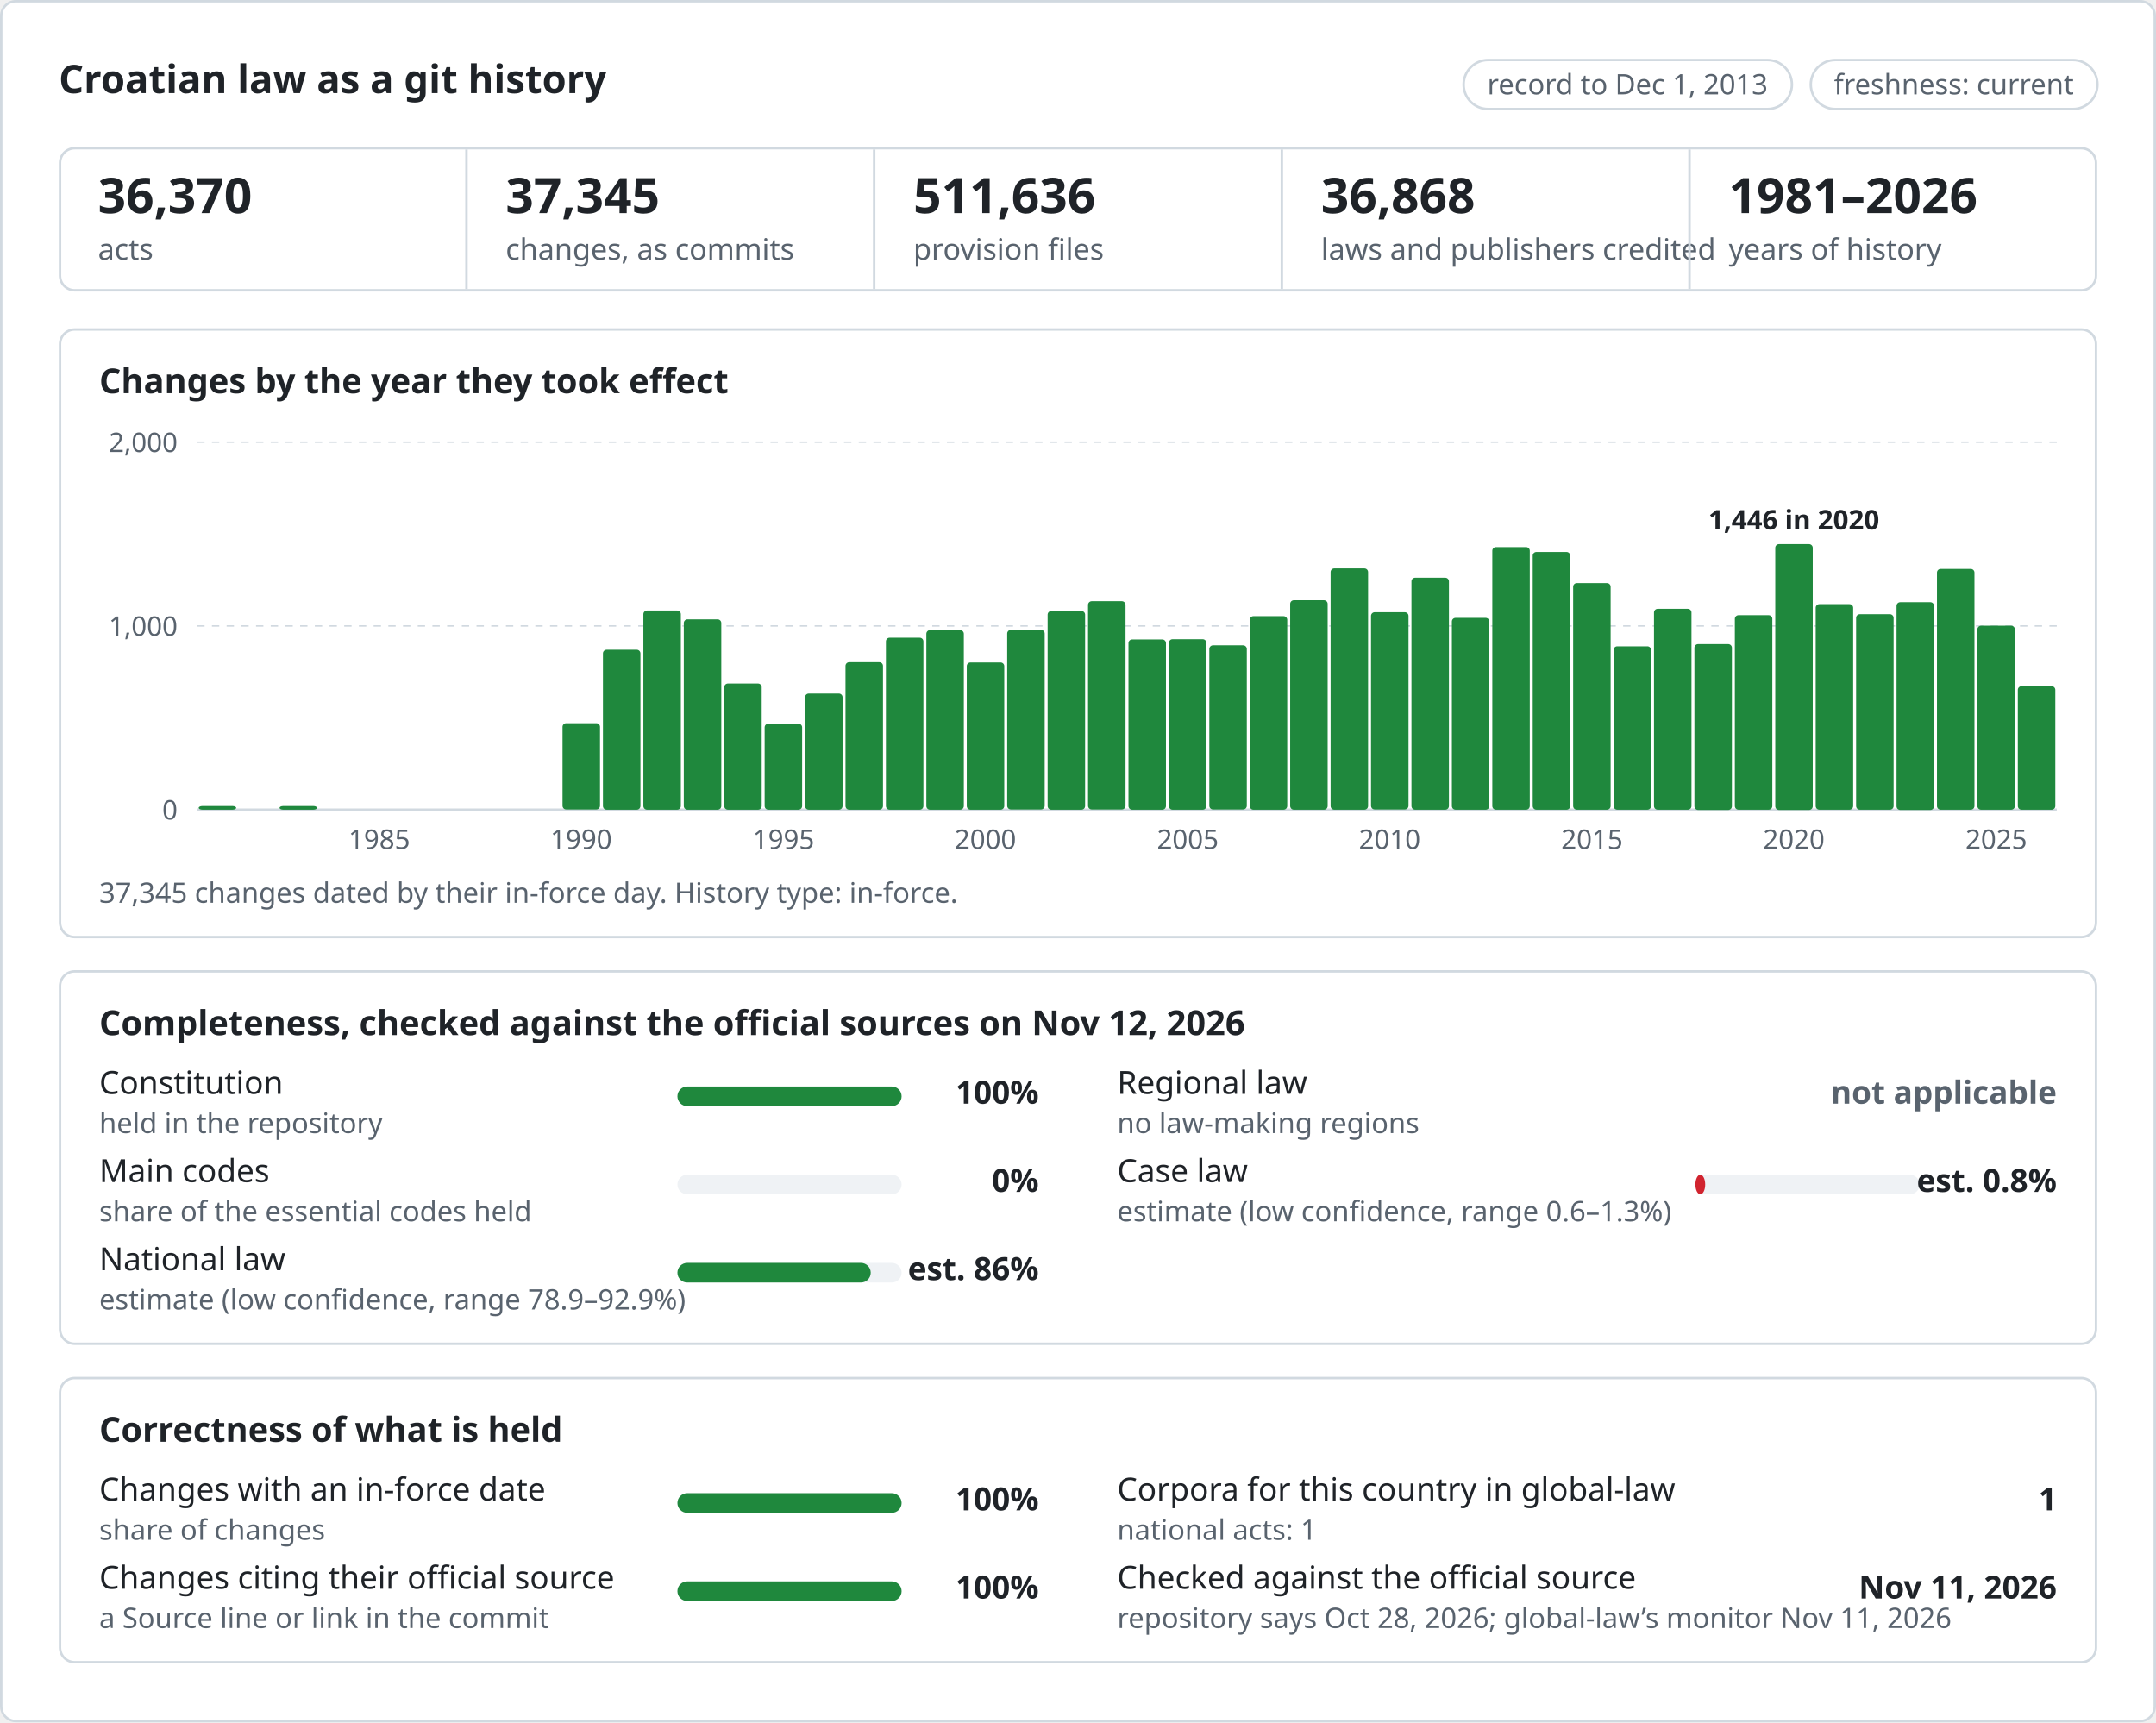
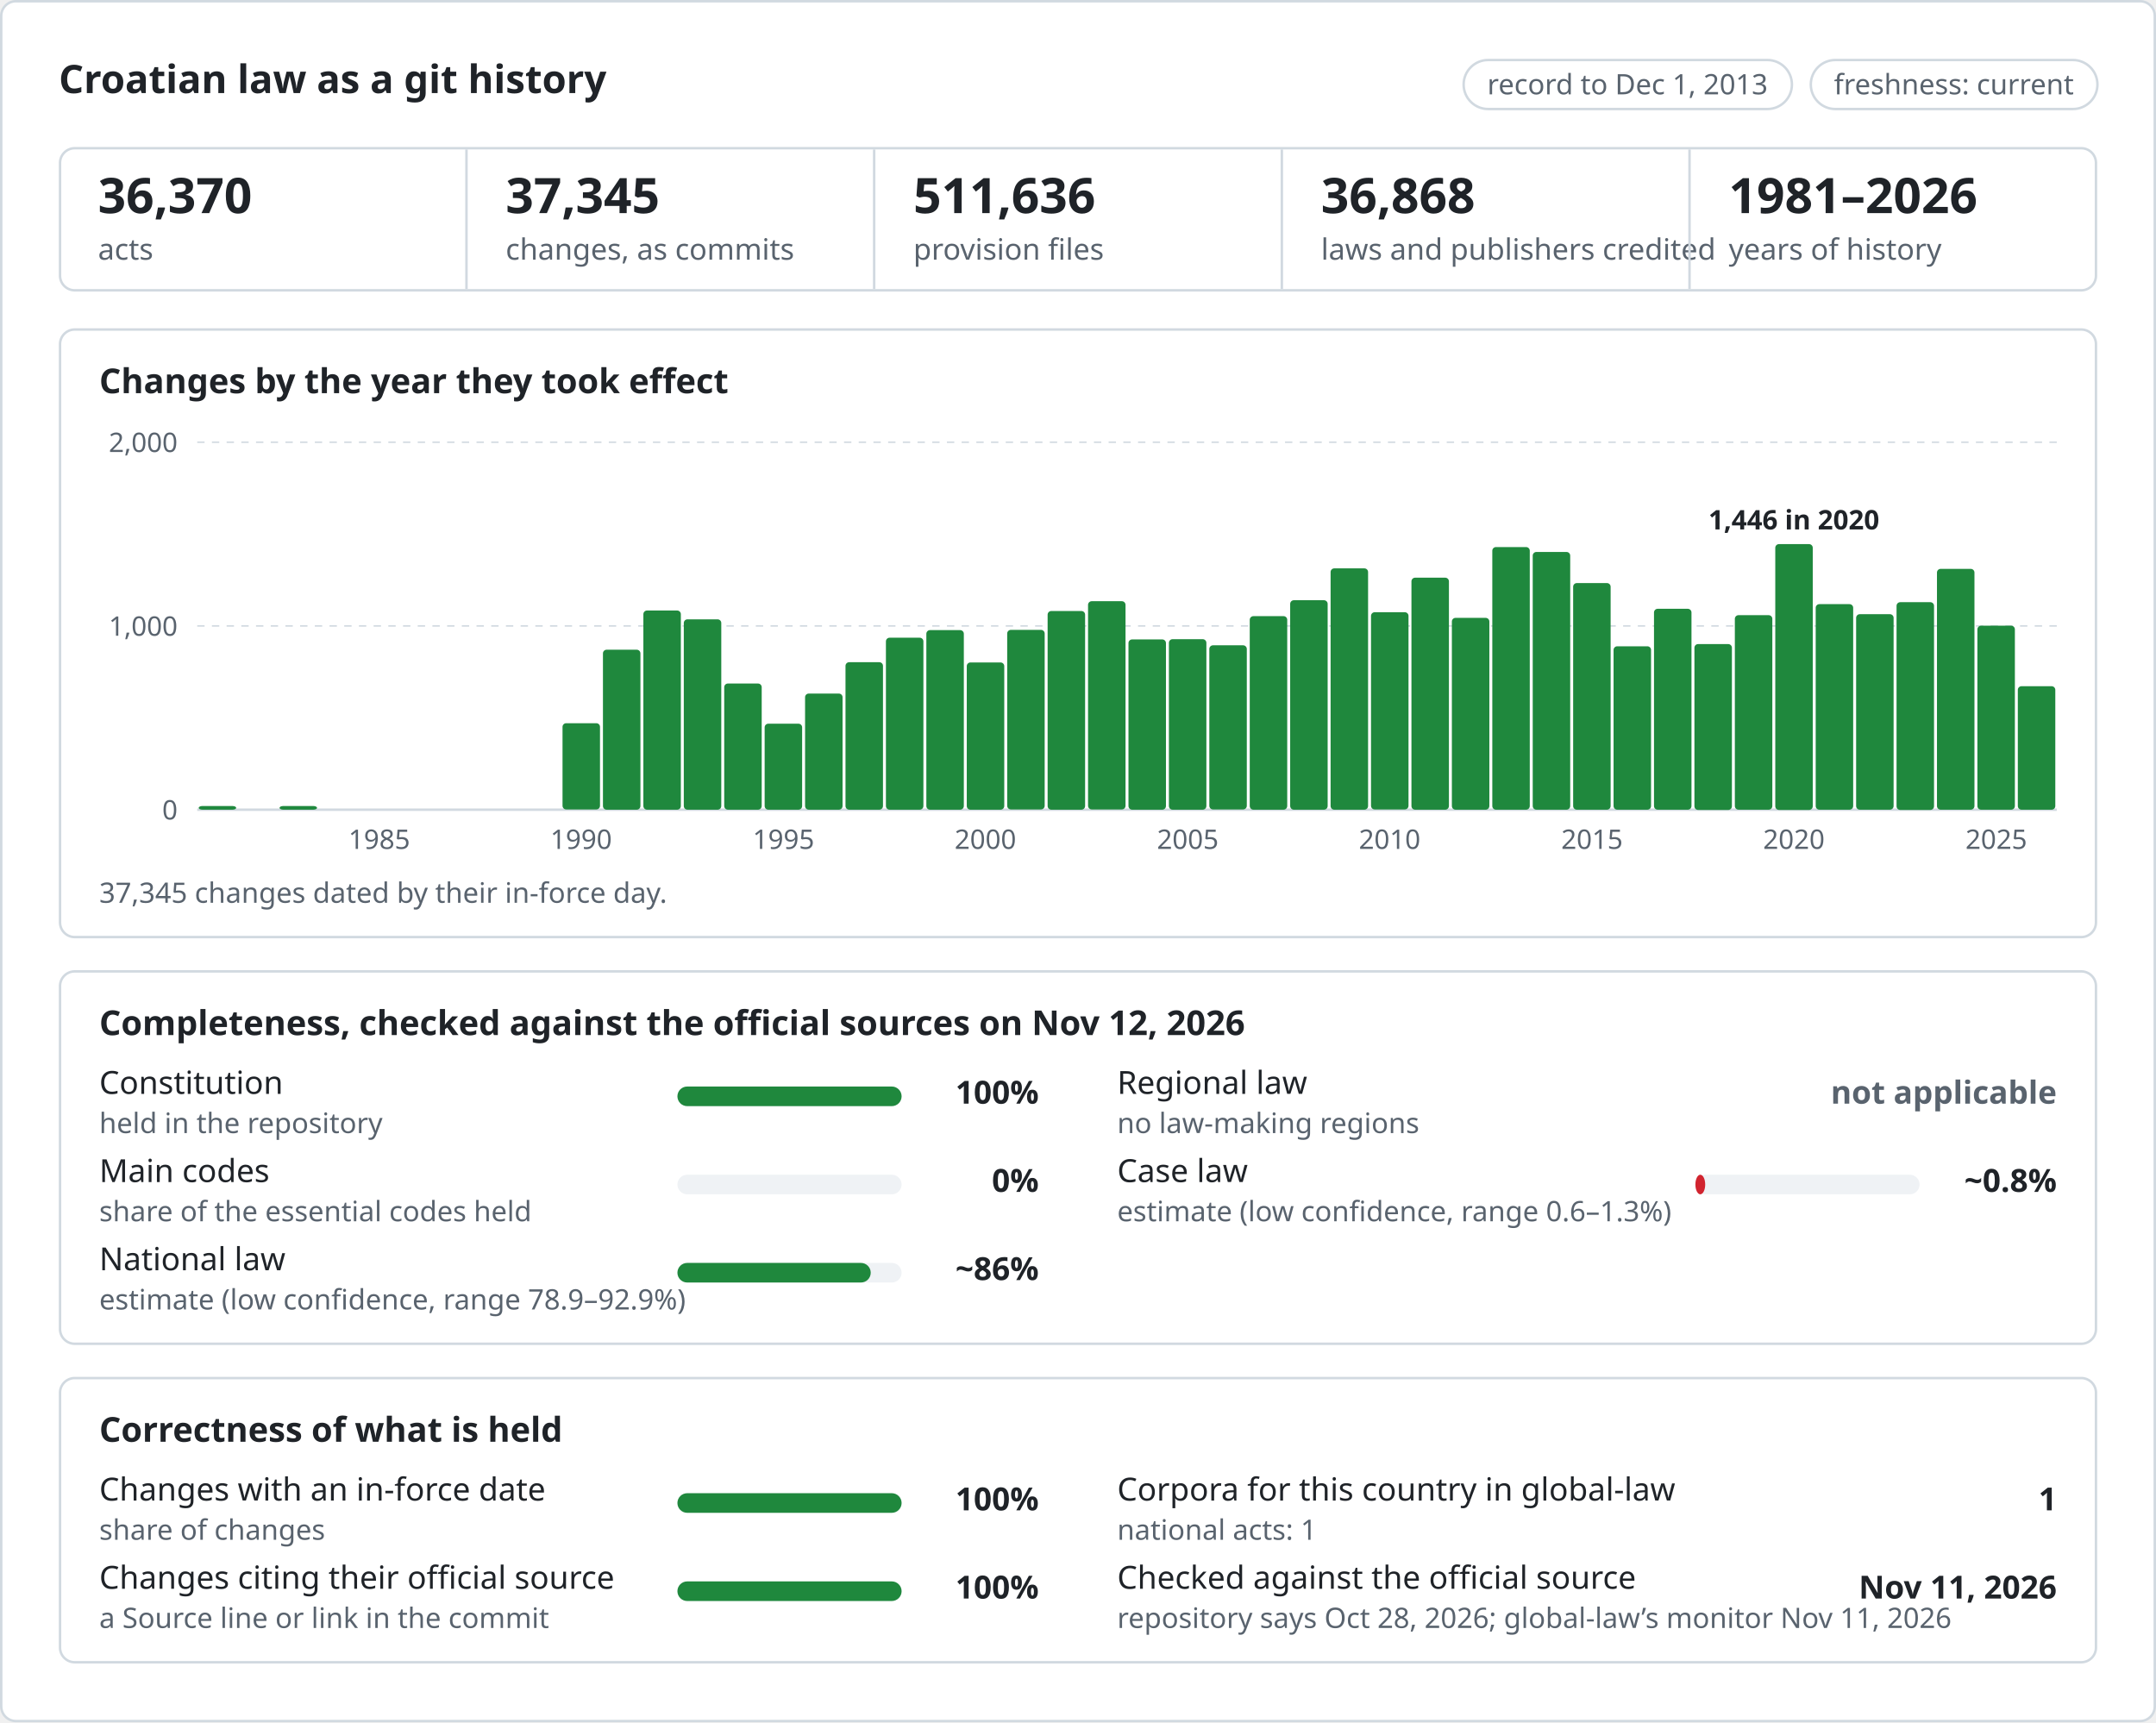
<svg xmlns="http://www.w3.org/2000/svg" width="880" height="703" viewBox="0 0 880 703" font-family="-apple-system,BlinkMacSystemFont,Segoe UI,Noto Sans,Helvetica,Arial,sans-serif">
  <rect x="0.5" y="0.5" width="879" height="702" rx="6" fill="#ffffff" stroke="#d1d9e0" />
  <text x="24" y="38" font-size="16" font-weight="600" fill="#1f2328">Croatian law as a git history</text>
  <rect x="597.4" y="24.5" width="134" height="20" rx="10" fill="none" stroke="#d1d9e0" />
  <text x="664.3" y="38.5" font-size="11.5" font-weight="500" text-anchor="middle" fill="#59636e">record to Dec 1, 2013</text>
  <rect x="739.1" y="24.5" width="117" height="20" rx="10" fill="none" stroke="#d1d9e0" />
  <text x="797.5" y="38.5" font-size="11.5" font-weight="500" text-anchor="middle" fill="#59636e">freshness: current</text>
  <rect x="24.5" y="60.5" width="831" height="58" rx="6" fill="#ffffff" stroke="#d1d9e0" />
  <text x="40.0" y="87" font-size="20" font-weight="600" fill="#1f2328">36,370</text>
  <text x="40.0" y="106" font-size="12" fill="#59636e">acts</text>
  <line x1="190.4" y1="61" x2="190.4" y2="118" stroke="#d1d9e0" />
  <text x="206.4" y="87" font-size="20" font-weight="600" fill="#1f2328">37,345</text>
  <text x="206.4" y="106" font-size="12" fill="#59636e">changes, as commits</text>
  <line x1="356.8" y1="61" x2="356.8" y2="118" stroke="#d1d9e0" />
  <text x="372.8" y="87" font-size="20" font-weight="600" fill="#1f2328">511,636</text>
  <text x="372.8" y="106" font-size="12" fill="#59636e">provision files</text>
  <line x1="523.2" y1="61" x2="523.2" y2="118" stroke="#d1d9e0" />
  <text x="539.2" y="87" font-size="20" font-weight="600" fill="#1f2328">36,868</text>
  <text x="539.2" y="106" font-size="12" fill="#59636e" textLength="142" lengthAdjust="spacingAndGlyphs">laws and publishers credited</text>
  <line x1="689.6" y1="61" x2="689.6" y2="118" stroke="#d1d9e0" />
  <text x="705.6" y="87" font-size="20" font-weight="600" fill="#1f2328">1981–2026</text>
  <text x="705.6" y="106" font-size="12" fill="#59636e">years of history</text>
  <rect x="24.5" y="134.5" width="831" height="248" rx="6" fill="#ffffff" stroke="#d1d9e0" />
  <text x="40.5" y="160.5" font-size="14" font-weight="600" fill="#1f2328">Changes by the year they took effect</text>
  <line x1="80.5" y1="330.5" x2="839.5" y2="330.5" stroke="#d1d9e0" stroke-width="1" />
  <text x="72.5" y="334.5" font-size="11" text-anchor="end" fill="#59636e">0</text>
  <line x1="80.5" y1="255.5" x2="839.5" y2="255.5" stroke="#d1d9e0" stroke-width="0.6" stroke-dasharray="3 3" />
  <text x="72.5" y="259.5" font-size="11" text-anchor="end" fill="#59636e">1,000</text>
  <line x1="80.5" y1="180.5" x2="839.5" y2="180.5" stroke="#d1d9e0" stroke-width="0.6" stroke-dasharray="3 3" />
  <text x="72.5" y="184.5" font-size="11" text-anchor="end" fill="#59636e">2,000</text>
  <rect x="81.10" y="329.0" width="15.30" height="1.5" rx="1.5" fill="#1f883d" />
  <rect x="114.10" y="329.0" width="15.30" height="1.5" rx="1.5" fill="#1f883d" />
  <text x="154.8" y="346.5" font-size="11" text-anchor="middle" fill="#59636e">1985</text>
  <rect x="229.60" y="295.2" width="15.30" height="35.2" rx="1.5" fill="#1f883d" />
  <text x="237.2" y="346.5" font-size="11" text-anchor="middle" fill="#59636e">1990</text>
  <rect x="246.10" y="265.2" width="15.30" height="65.3" rx="1.5" fill="#1f883d" />
  <rect x="262.60" y="249.2" width="15.30" height="81.3" rx="1.5" fill="#1f883d" />
  <rect x="279.10" y="252.8" width="15.30" height="77.7" rx="1.5" fill="#1f883d" />
  <rect x="295.60" y="279.0" width="15.30" height="51.5" rx="1.5" fill="#1f883d" />
  <rect x="312.10" y="295.4" width="15.30" height="35.1" rx="1.5" fill="#1f883d" />
  <text x="319.8" y="346.5" font-size="11" text-anchor="middle" fill="#59636e">1995</text>
  <rect x="328.60" y="283.1" width="15.30" height="47.4" rx="1.5" fill="#1f883d" />
  <rect x="345.10" y="270.3" width="15.30" height="60.2" rx="1.5" fill="#1f883d" />
  <rect x="361.60" y="260.3" width="15.30" height="70.2" rx="1.5" fill="#1f883d" />
  <rect x="378.10" y="257.2" width="15.30" height="73.3" rx="1.5" fill="#1f883d" />
  <rect x="394.60" y="270.4" width="15.30" height="60.1" rx="1.5" fill="#1f883d" />
  <text x="402.2" y="346.5" font-size="11" text-anchor="middle" fill="#59636e">2000</text>
  <rect x="411.10" y="257.1" width="15.30" height="73.3" rx="1.5" fill="#1f883d" />
  <rect x="427.60" y="249.4" width="15.30" height="81.1" rx="1.5" fill="#1f883d" />
  <rect x="444.10" y="245.4" width="15.30" height="85.0" rx="1.5" fill="#1f883d" />
  <rect x="460.60" y="261.0" width="15.30" height="69.5" rx="1.5" fill="#1f883d" />
  <rect x="477.10" y="260.9" width="15.30" height="69.6" rx="1.5" fill="#1f883d" />
  <text x="484.8" y="346.5" font-size="11" text-anchor="middle" fill="#59636e">2005</text>
  <rect x="493.60" y="263.4" width="15.30" height="67.0" rx="1.5" fill="#1f883d" />
  <rect x="510.10" y="251.5" width="15.30" height="79.0" rx="1.5" fill="#1f883d" />
  <rect x="526.60" y="245.0" width="15.30" height="85.5" rx="1.5" fill="#1f883d" />
  <rect x="543.10" y="232.0" width="15.30" height="98.5" rx="1.5" fill="#1f883d" />
  <rect x="559.60" y="249.9" width="15.30" height="80.5" rx="1.5" fill="#1f883d" />
  <text x="567.2" y="346.5" font-size="11" text-anchor="middle" fill="#59636e">2010</text>
  <rect x="576.10" y="235.8" width="15.30" height="94.7" rx="1.5" fill="#1f883d" />
  <rect x="592.60" y="252.2" width="15.30" height="78.3" rx="1.5" fill="#1f883d" />
  <rect x="609.10" y="223.3" width="15.30" height="107.2" rx="1.5" fill="#1f883d" />
  <rect x="625.60" y="225.3" width="15.30" height="105.2" rx="1.5" fill="#1f883d" />
  <rect x="642.10" y="238.0" width="15.30" height="92.5" rx="1.5" fill="#1f883d" />
  <text x="649.8" y="346.5" font-size="11" text-anchor="middle" fill="#59636e">2015</text>
  <rect x="658.60" y="263.8" width="15.30" height="66.7" rx="1.5" fill="#1f883d" />
  <rect x="675.10" y="248.5" width="15.30" height="82.0" rx="1.5" fill="#1f883d" />
  <rect x="691.60" y="262.9" width="15.30" height="67.7" rx="1.5" fill="#1f883d" />
  <rect x="708.10" y="251.1" width="15.30" height="79.4" rx="1.5" fill="#1f883d" />
  <rect x="724.60" y="222.1" width="15.30" height="108.5" rx="1.5" fill="#1f883d" />
  <text x="732.2" y="346.5" font-size="11" text-anchor="middle" fill="#59636e">2020</text>
  <text x="732.2" y="216.1" font-size="11" font-weight="600" text-anchor="middle" fill="#1f2328">1,446 in 2020</text>
  <rect x="741.10" y="246.6" width="15.30" height="83.9" rx="1.5" fill="#1f883d" />
  <rect x="757.60" y="250.7" width="15.30" height="79.8" rx="1.5" fill="#1f883d" />
  <rect x="774.10" y="245.8" width="15.30" height="84.8" rx="1.5" fill="#1f883d" />
  <rect x="790.60" y="232.2" width="15.30" height="98.3" rx="1.5" fill="#1f883d" />
  <rect x="807.10" y="255.4" width="15.30" height="75.1" rx="1.5" fill="#1f883d" />
  <text x="814.8" y="346.5" font-size="11" text-anchor="middle" fill="#59636e">2025</text>
  <rect x="823.60" y="280.1" width="15.30" height="50.4" rx="1.5" fill="#1f883d" />
-   <text x="40.5" y="368.5" font-size="11.5" fill="#59636e">37,345 changes dated by their in-force day. History type: in-force.</text>
+   <text x="40.5" y="368.5" font-size="11.5" fill="#59636e">37,345 changes dated by their in-force day.</text>
  <rect x="24.5" y="396.5" width="831" height="152" rx="6" fill="#ffffff" stroke="#d1d9e0" />
  <text x="40.5" y="422.5" font-size="14" font-weight="600" fill="#1f2328">Completeness, checked against the official sources on Nov 12, 2026</text>
  <text x="40.5" y="446.5" font-size="13" fill="#1f2328">Constitution</text>
  <text x="40.5" y="462.5" font-size="11.5" fill="#59636e">held in the repository</text>
  <g>
    <rect x="276.5" y="443.5" width="91.5" height="8" rx="4" fill="#eff2f5" />
    <rect x="276.5" y="443.5" width="91.5" height="8" rx="4" fill="#1f883d" />
  </g>
  <text x="424.0" y="450.5" font-size="13" font-weight="600" text-anchor="end" fill="#1f2328">100%</text>
  <text x="40.5" y="482.5" font-size="13" fill="#1f2328">Main codes</text>
  <text x="40.5" y="498.5" font-size="11.5" fill="#59636e">share of the essential codes held</text>
  <g>
    <rect x="276.5" y="479.5" width="91.5" height="8" rx="4" fill="#eff2f5" />
  </g>
  <text x="424.0" y="486.5" font-size="13" font-weight="600" text-anchor="end" fill="#1f2328">0%</text>
  <text x="40.5" y="518.5" font-size="13" fill="#1f2328">National law</text>
  <text x="40.5" y="534.5" font-size="11.5" fill="#59636e">estimate (low confidence, range 78.9–92.9%)</text>
  <g>
    <rect x="276.5" y="515.5" width="91.5" height="8" rx="4" fill="#eff2f5" />
    <rect x="276.5" y="515.5" width="78.9" height="8" rx="4" fill="#1f883d" />
  </g>
-   <text x="424.0" y="522.5" font-size="13" font-weight="600" text-anchor="end" fill="#1f2328">est. 86%</text>
+   <text x="424.0" y="522.5" font-size="13" font-weight="600" text-anchor="end" fill="#1f2328">~86%</text>
  <text x="456.0" y="446.5" font-size="13" fill="#1f2328">Regional law</text>
  <text x="456.0" y="462.5" font-size="11.5" fill="#59636e">no law-making regions</text>
  <text x="839.5" y="450.5" font-size="13" font-weight="600" text-anchor="end" fill="#59636e">not applicable</text>
  <text x="456.0" y="482.5" font-size="13" fill="#1f2328">Case law</text>
  <text x="456.0" y="498.5" font-size="11.5" fill="#59636e">estimate (low confidence, range 0.6–1.3%)</text>
  <g>
    <rect x="692.0" y="479.5" width="91.5" height="8" rx="4" fill="#eff2f5" />
    <rect x="692.0" y="479.5" width="4.0" height="8" rx="4" fill="#d1242f" />
  </g>
-   <text x="839.5" y="486.5" font-size="13" font-weight="600" text-anchor="end" fill="#1f2328">est. 0.8%</text>
+   <text x="839.5" y="486.5" font-size="13" font-weight="600" text-anchor="end" fill="#1f2328">~0.8%</text>
  <rect x="24.5" y="562.5" width="831" height="116" rx="6" fill="#ffffff" stroke="#d1d9e0" />
  <text x="40.5" y="588.5" font-size="14" font-weight="600" fill="#1f2328">Correctness of what is held</text>
  <text x="40.5" y="612.5" font-size="13" fill="#1f2328">Changes with an in-force date</text>
  <text x="40.5" y="628.5" font-size="11.5" fill="#59636e">share of changes</text>
  <g>
    <rect x="276.5" y="609.5" width="91.5" height="8" rx="4" fill="#eff2f5" />
    <rect x="276.5" y="609.5" width="91.5" height="8" rx="4" fill="#1f883d" />
  </g>
  <text x="424.0" y="616.5" font-size="13" font-weight="600" text-anchor="end" fill="#1f2328">100%</text>
  <text x="40.5" y="648.5" font-size="13" fill="#1f2328">Changes citing their official source</text>
  <text x="40.5" y="664.5" font-size="11.5" fill="#59636e">a Source line or link in the commit</text>
  <g>
    <rect x="276.5" y="645.5" width="91.5" height="8" rx="4" fill="#eff2f5" />
    <rect x="276.5" y="645.5" width="91.5" height="8" rx="4" fill="#1f883d" />
  </g>
  <text x="424.0" y="652.5" font-size="13" font-weight="600" text-anchor="end" fill="#1f2328">100%</text>
  <text x="456.0" y="612.5" font-size="13" fill="#1f2328">Corpora for this country in global-law</text>
  <text x="456.0" y="628.5" font-size="11.5" fill="#59636e">national acts: 1</text>
  <text x="839.5" y="616.5" font-size="13" font-weight="600" text-anchor="end" fill="#1f2328">1</text>
  <text x="456.0" y="648.5" font-size="13" fill="#1f2328">Checked against the official source</text>
  <text x="456.0" y="664.5" font-size="11.5" fill="#59636e">repository says Oct 28, 2026; global-law’s monitor Nov 11, 2026</text>
  <text x="839.5" y="652.5" font-size="13" font-weight="600" text-anchor="end" fill="#1f2328">Nov 11, 2026</text>
</svg>
